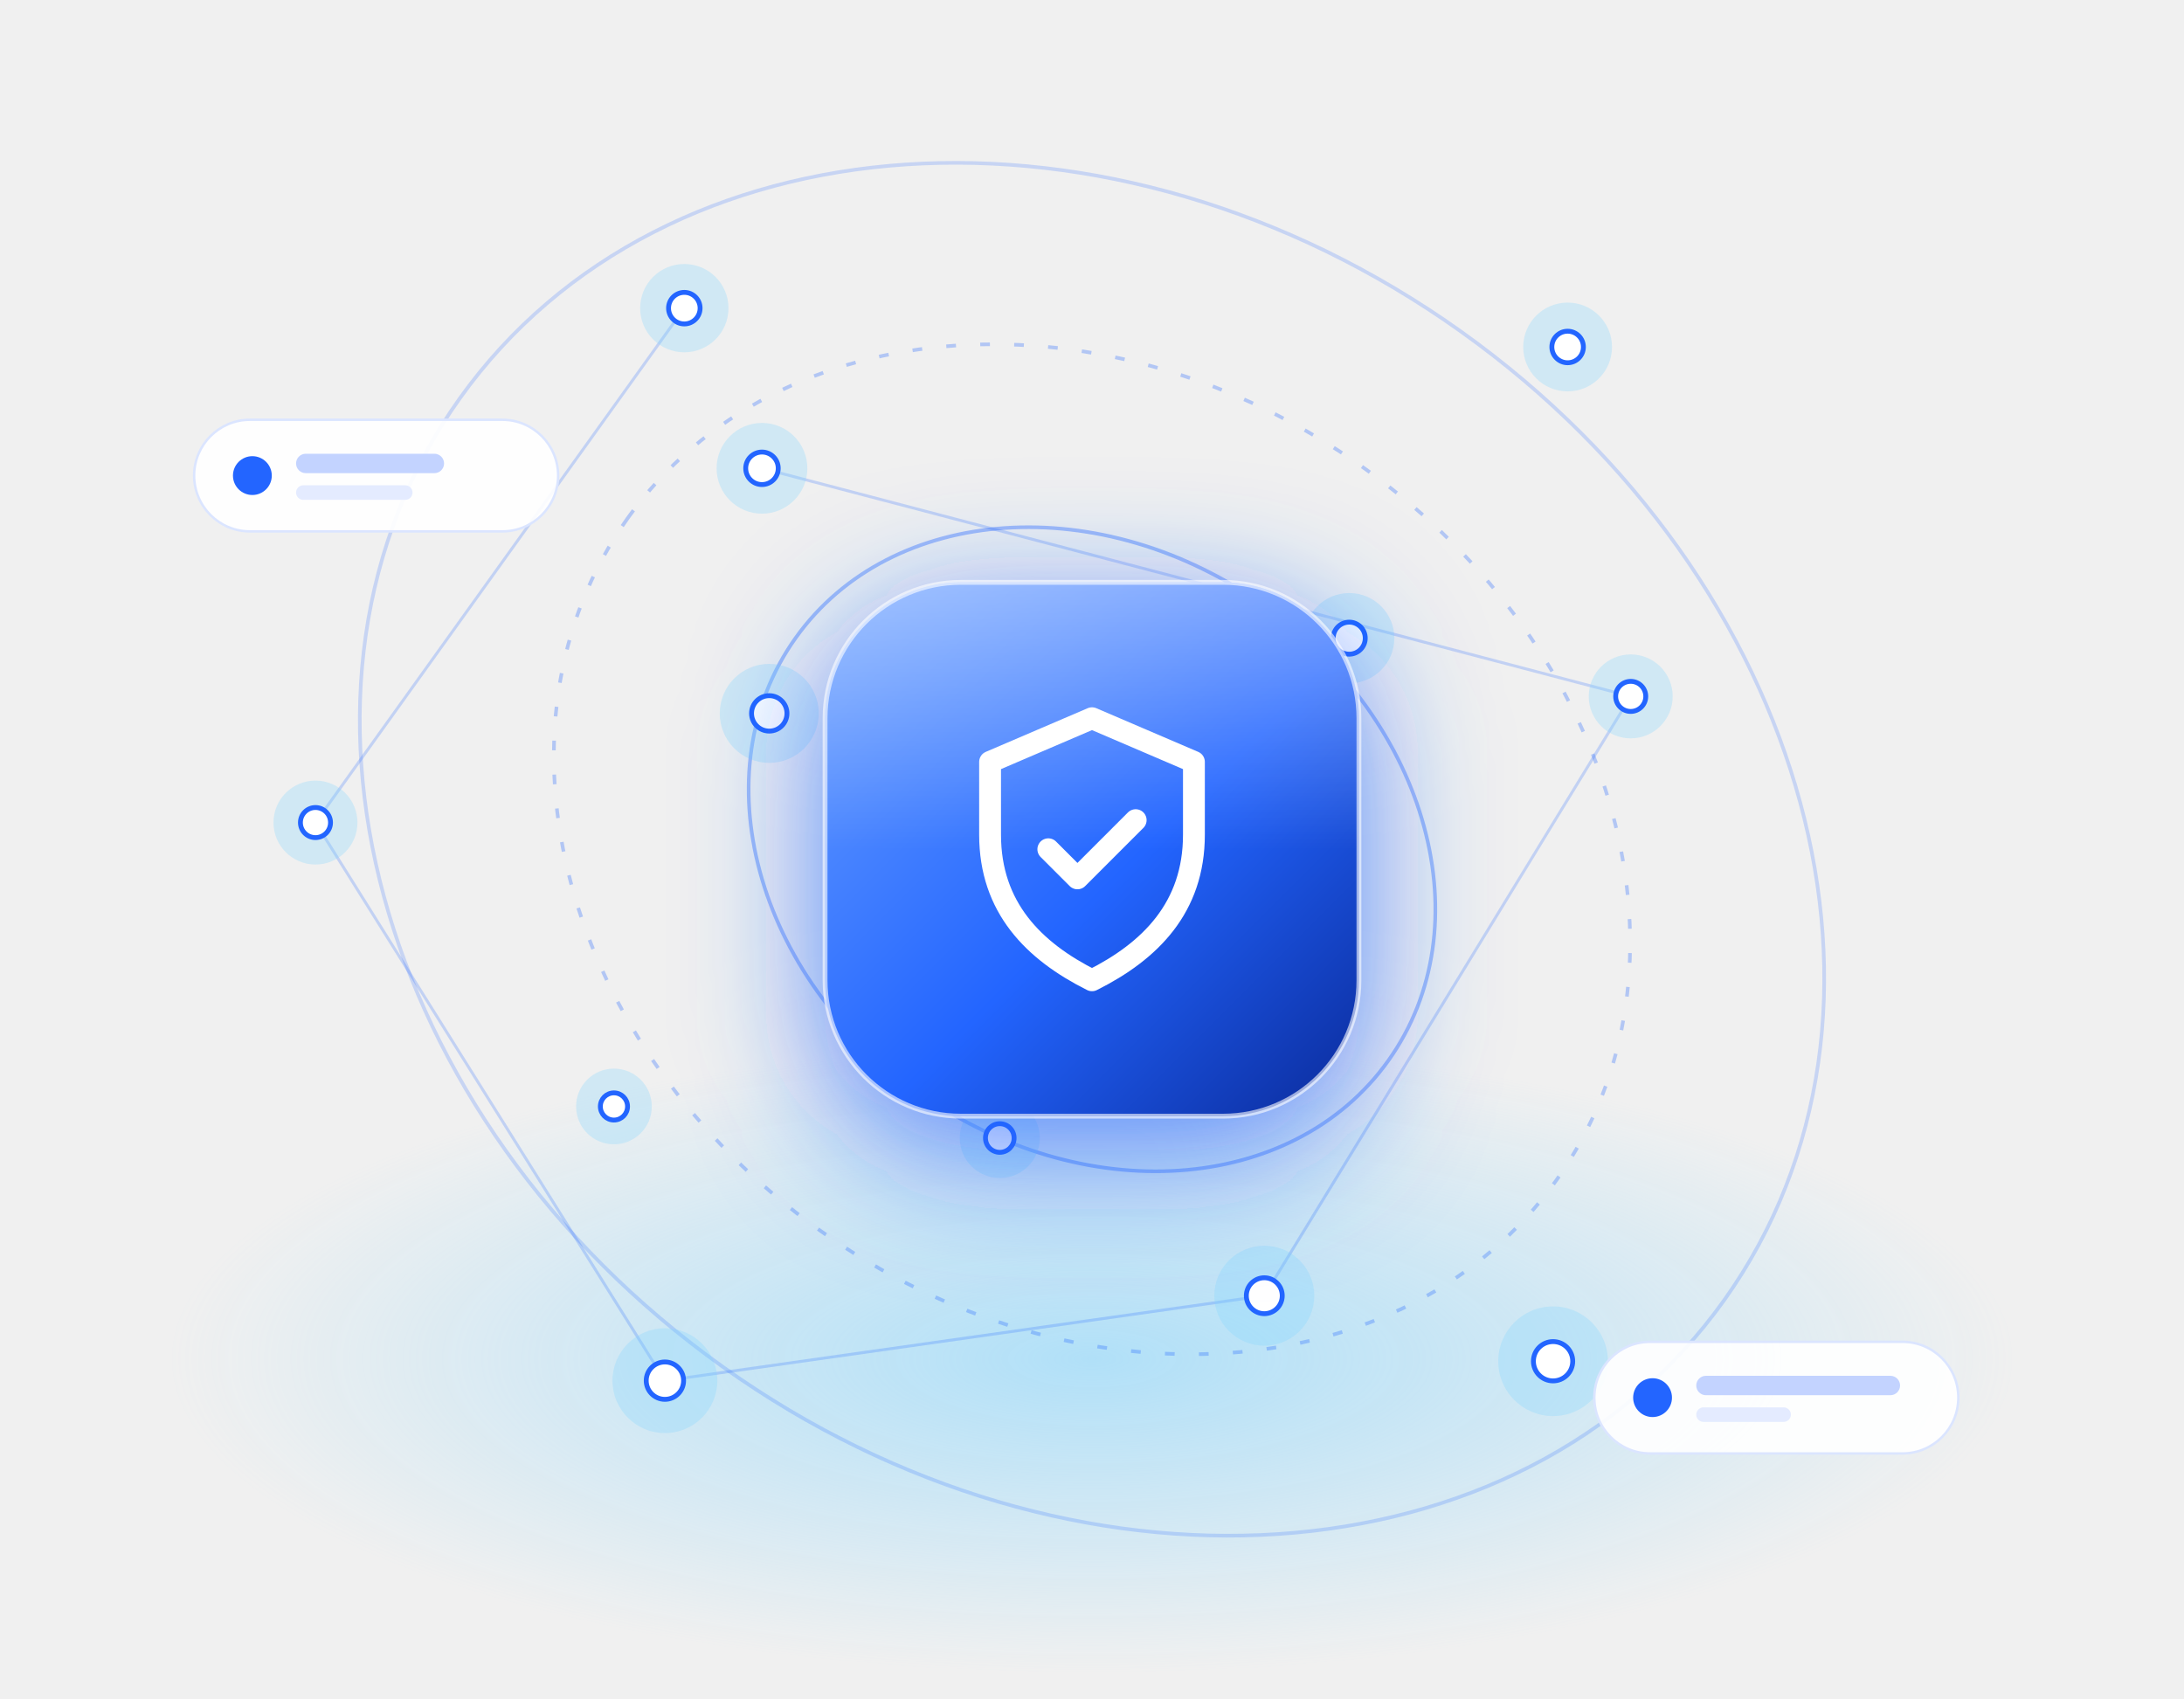
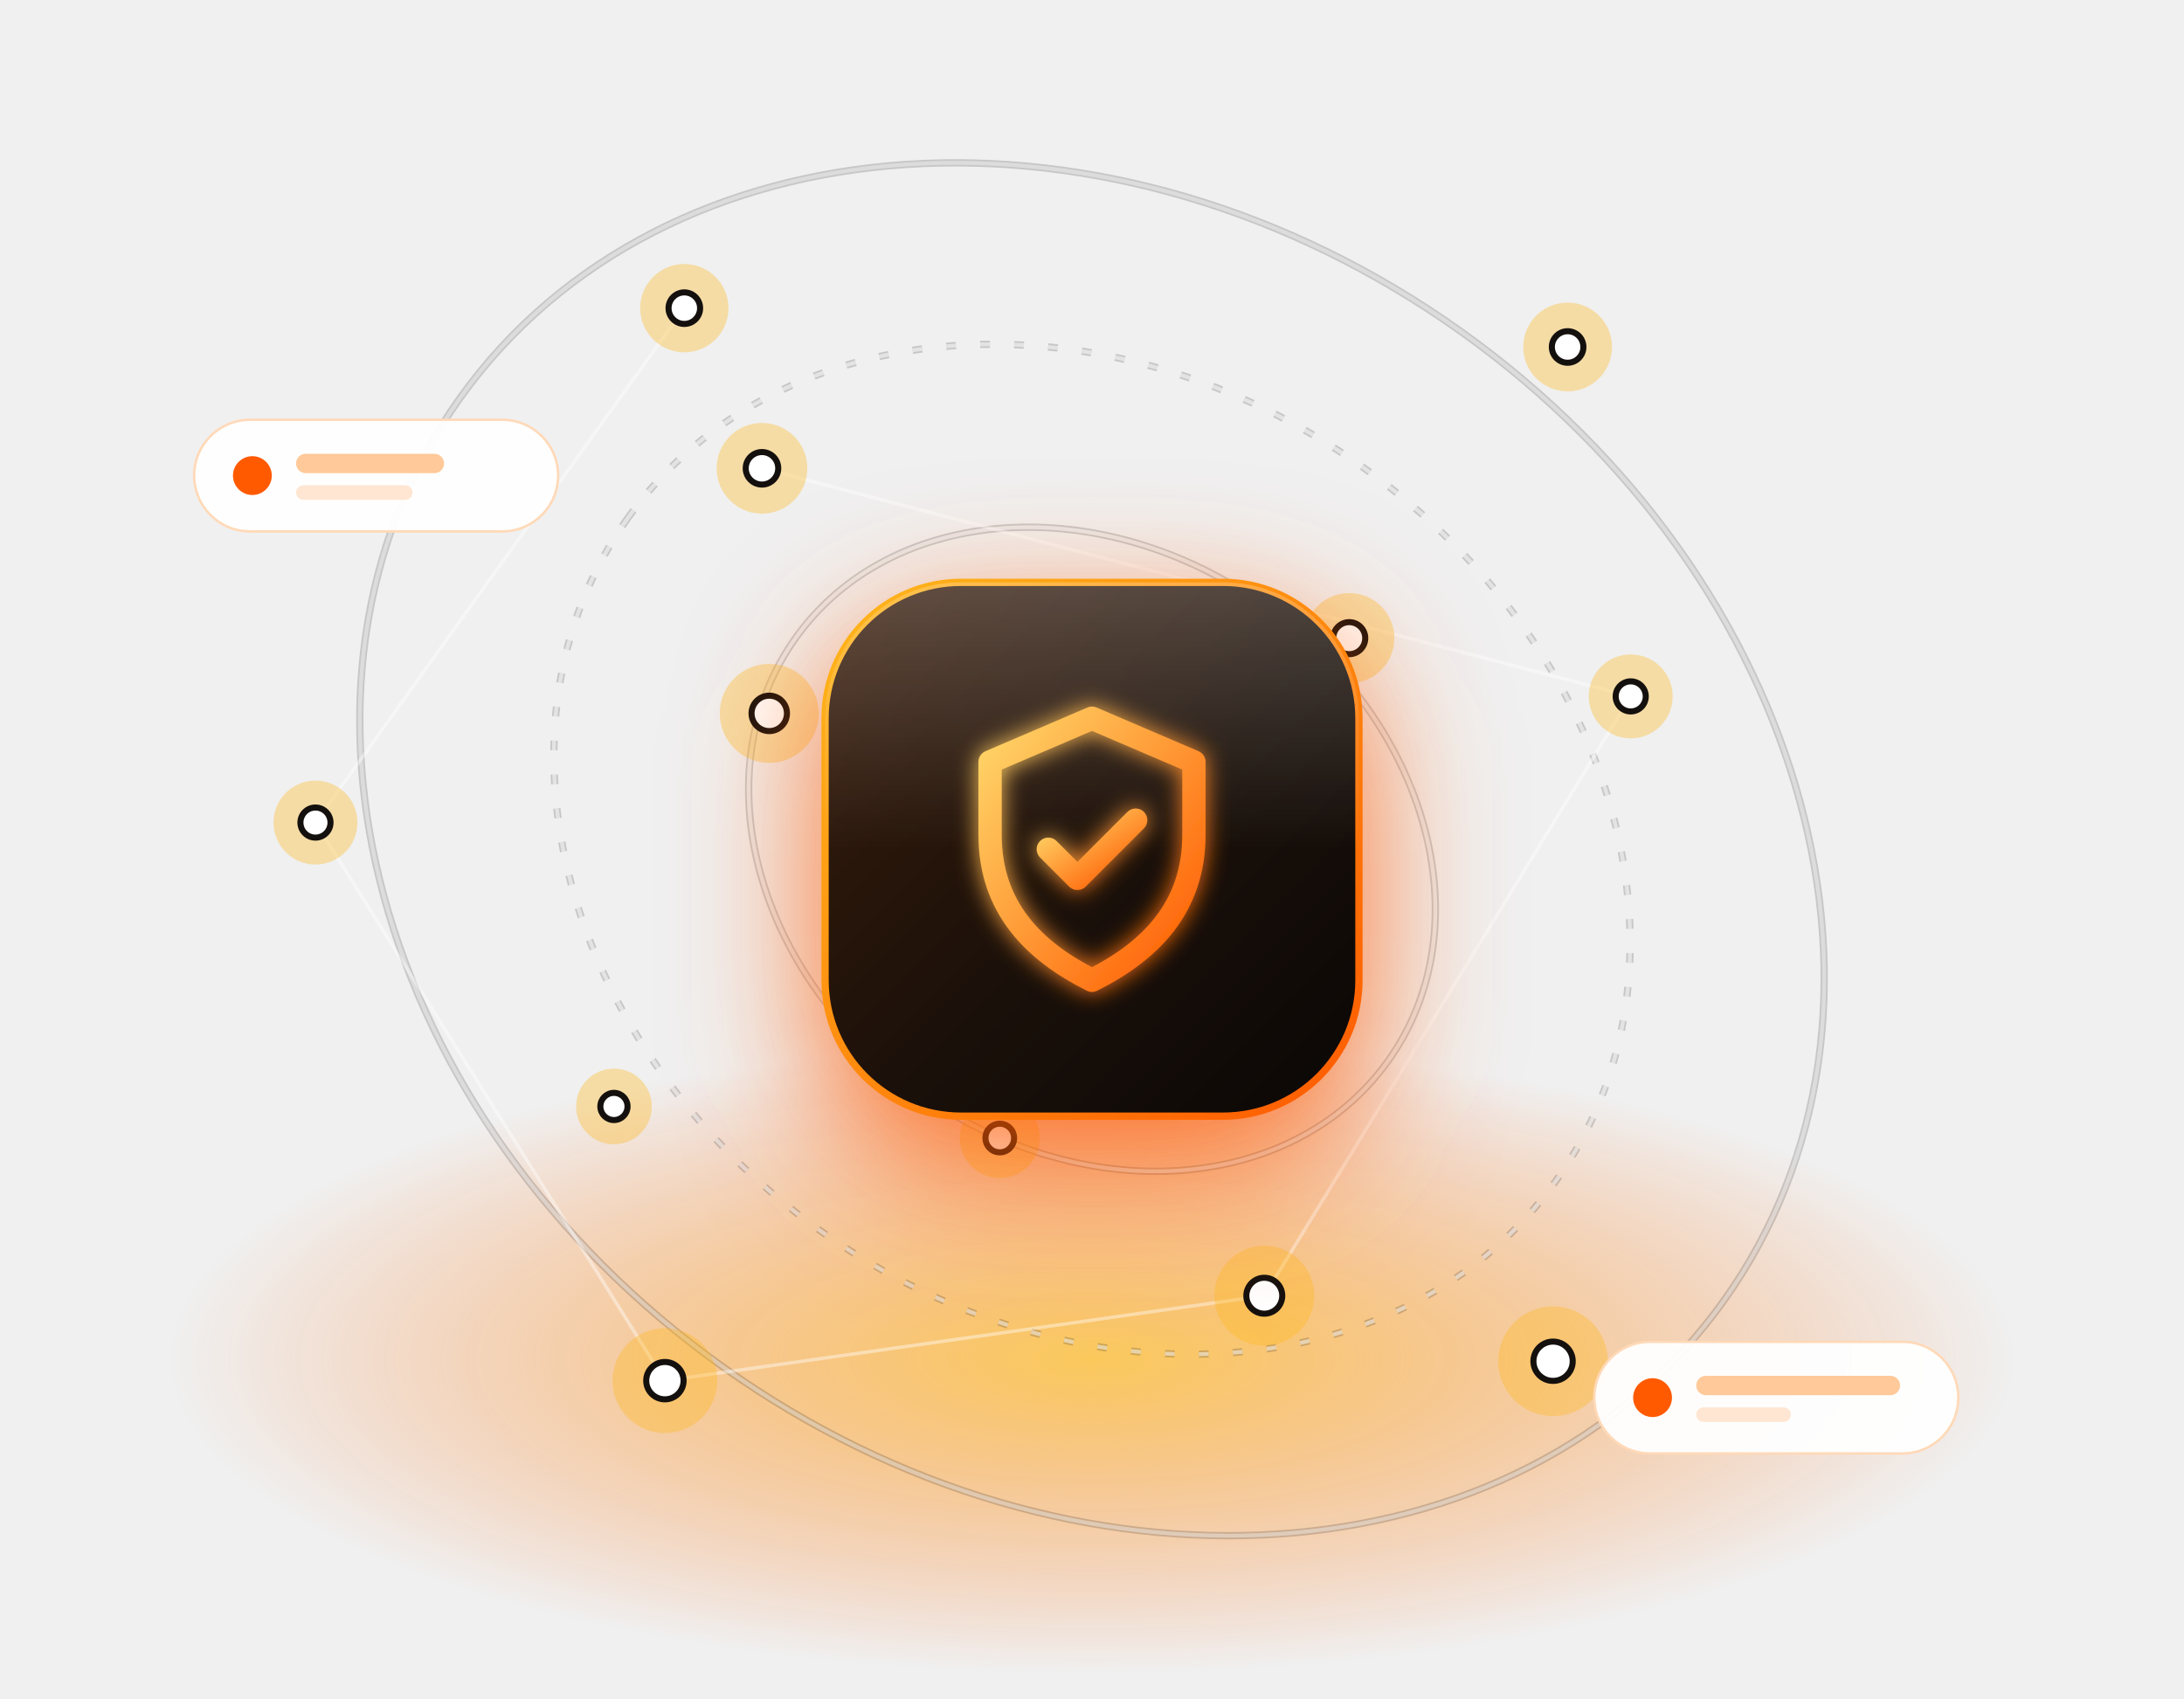
<svg xmlns="http://www.w3.org/2000/svg" viewBox="0 0 900 700" width="900" height="700" fill="none">
  <defs>
    <radialGradient id="glow" cx="50%" cy="50%" r="50%">
-       <stop offset="0%" stop-color="#7dd3ff" stop-opacity=".55" />
-       <stop offset="100%" stop-color="#7dd3ff" stop-opacity="0" />
+       <stop offset="0%" stop-color="#FFB81C" stop-opacity=".7" />
+       <stop offset="100%" stop-color="#FF5A00" stop-opacity="0" />
    </radialGradient>
    <linearGradient id="tile" x1="0" y1="0" x2="1" y2="1">
-       <stop offset="0%" stop-color="#6aa0ff" />
-       <stop offset="55%" stop-color="#2365ff" />
-       <stop offset="100%" stop-color="#0a2a9a" />
+       <stop offset="0%" stop-color="#3A1D0B" />
+       <stop offset="55%" stop-color="#1A100A" />
+       <stop offset="100%" stop-color="#0A0705" />
+     </linearGradient>
+     <linearGradient id="edge" x1="0" y1="0" x2="1" y2="1">
+       <stop offset="0%" stop-color="#FFB81C" />
+       <stop offset="100%" stop-color="#FF5A00" />
+     </linearGradient>
+     <linearGradient id="ico" x1="0" y1="0" x2="1" y2="1">
+       <stop offset="0%" stop-color="#FFD76A" />
+       <stop offset="100%" stop-color="#FF5A00" />
    </linearGradient>
    <linearGradient id="shine" x1="0" y1="0" x2="0" y2="1">
-       <stop offset="0%" stop-color="#fff" stop-opacity=".38" />
+       <stop offset="0%" stop-color="#fff" stop-opacity=".22" />
      <stop offset="100%" stop-color="#fff" stop-opacity="0" />
    </linearGradient>
    <filter id="blur" x="-50%" y="-50%" width="200%" height="200%">
-       <feGaussianBlur stdDeviation="28" />
+       <feGaussianBlur stdDeviation="30" />
    </filter>
-     <filter id="soft" x="-50%" y="-50%" width="200%" height="200%">
-       <feGaussianBlur stdDeviation="4" />
+     <filter id="iglow" x="-30%" y="-30%" width="160%" height="160%">
+       <feGaussianBlur stdDeviation="0.8" result="b" />
+       <feMerge>
+         <feMergeNode in="b" />
+         <feMergeNode in="SourceGraphic" />
+       </feMerge>
    </filter>
    <clipPath id="clip">
      <rect x="340" y="240" width="220" height="220" rx="56" />
    </clipPath>
  </defs>
  <ellipse cx="450" cy="560" rx="380" ry="130" fill="url(#glow)" />
  <g transform="rotate(215.5 450 350)">
-     <ellipse cx="450" cy="350" rx="150" ry="123" stroke="#2365ff" stroke-opacity=".38" stroke-width="1.5" />
-     <ellipse cx="450" cy="350" rx="235" ry="193" stroke="#2365ff" stroke-opacity=".3" stroke-width="1.5" stroke-dasharray="4 10" />
-     <ellipse cx="450" cy="350" rx="320" ry="262" stroke="#2365ff" stroke-opacity=".2" stroke-width="1.5" />
+     <ellipse cx="450" cy="350" rx="150" ry="123" stroke="#14100D" stroke-opacity=".18" stroke-width="3" />
+     <ellipse cx="450" cy="350" rx="150" ry="123" stroke="#fff" stroke-opacity="0.6" stroke-width="1.6" />
+     <ellipse cx="450" cy="350" rx="235" ry="193" stroke="#14100D" stroke-opacity=".18" stroke-width="3" stroke-dasharray="4 10" />
+     <ellipse cx="450" cy="350" rx="235" ry="193" stroke="#fff" stroke-opacity="0.5" stroke-width="1.6" stroke-dasharray="4 10" />
+     <ellipse cx="450" cy="350" rx="320" ry="262" stroke="#14100D" stroke-opacity=".18" stroke-width="3" />
+     <ellipse cx="450" cy="350" rx="320" ry="262" stroke="#fff" stroke-opacity="0.38" stroke-width="1.6" />
  </g>
-   <line x1="314" y1="193" x2="672" y2="287" stroke="#2365ff" stroke-opacity=".22" stroke-width="1.2" />
-   <line x1="672" y1="287" x2="521" y2="534" stroke="#2365ff" stroke-opacity=".22" stroke-width="1.2" />
-   <line x1="521" y1="534" x2="274" y2="569" stroke="#2365ff" stroke-opacity=".22" stroke-width="1.2" />
-   <line x1="274" y1="569" x2="130" y2="339" stroke="#2365ff" stroke-opacity=".22" stroke-width="1.2" />
-   <line x1="130" y1="339" x2="282" y2="127" stroke="#2365ff" stroke-opacity=".22" stroke-width="1.2" />
-   <circle cx="556" cy="263" r="18.6" fill="#7dd3ff" fill-opacity=".28" />
-   <circle cx="556" cy="263" r="6.6" fill="#fff" stroke="#2365ff" stroke-width="2" />
-   <circle cx="412" cy="469" r="16.5" fill="#7dd3ff" fill-opacity=".28" />
-   <circle cx="412" cy="469" r="5.9" fill="#fff" stroke="#2365ff" stroke-width="2" />
-   <circle cx="317" cy="294" r="20.4" fill="#7dd3ff" fill-opacity=".28" />
-   <circle cx="317" cy="294" r="7.3" fill="#fff" stroke="#2365ff" stroke-width="2" />
-   <circle cx="253" cy="456" r="15.6" fill="#7dd3ff" fill-opacity=".28" />
-   <circle cx="253" cy="456" r="5.6" fill="#fff" stroke="#2365ff" stroke-width="2" />
-   <circle cx="314" cy="193" r="18.7" fill="#7dd3ff" fill-opacity=".28" />
-   <circle cx="314" cy="193" r="6.7" fill="#fff" stroke="#2365ff" stroke-width="2" />
-   <circle cx="672" cy="287" r="17.3" fill="#7dd3ff" fill-opacity=".28" />
-   <circle cx="672" cy="287" r="6.2" fill="#fff" stroke="#2365ff" stroke-width="2" />
-   <circle cx="521" cy="534" r="20.6" fill="#7dd3ff" fill-opacity=".28" />
-   <circle cx="521" cy="534" r="7.4" fill="#fff" stroke="#2365ff" stroke-width="2" />
-   <circle cx="274" cy="569" r="21.6" fill="#7dd3ff" fill-opacity=".28" />
-   <circle cx="274" cy="569" r="7.7" fill="#fff" stroke="#2365ff" stroke-width="2" />
-   <circle cx="130" cy="339" r="17.3" fill="#7dd3ff" fill-opacity=".28" />
-   <circle cx="130" cy="339" r="6.2" fill="#fff" stroke="#2365ff" stroke-width="2" />
-   <circle cx="282" cy="127" r="18.2" fill="#7dd3ff" fill-opacity=".28" />
-   <circle cx="282" cy="127" r="6.5" fill="#fff" stroke="#2365ff" stroke-width="2" />
-   <circle cx="646" cy="143" r="18.3" fill="#7dd3ff" fill-opacity=".28" />
-   <circle cx="646" cy="143" r="6.5" fill="#fff" stroke="#2365ff" stroke-width="2" />
-   <circle cx="640" cy="561" r="22.6" fill="#7dd3ff" fill-opacity=".28" />
-   <circle cx="640" cy="561" r="8.1" fill="#fff" stroke="#2365ff" stroke-width="2" />
-   <rect x="340" y="254" width="220" height="220" rx="56" fill="#2365ff" fill-opacity=".75" filter="url(#blur)" />
-   <rect x="340" y="240" width="220" height="220" rx="56" fill="url(#tile)" stroke="#fff" stroke-opacity=".6" stroke-width="2" />
+   <line x1="314" y1="193" x2="672" y2="287" stroke="#fff" stroke-opacity=".42" stroke-width="1.4" />
+   <line x1="672" y1="287" x2="521" y2="534" stroke="#fff" stroke-opacity=".42" stroke-width="1.4" />
+   <line x1="521" y1="534" x2="274" y2="569" stroke="#fff" stroke-opacity=".42" stroke-width="1.4" />
+   <line x1="274" y1="569" x2="130" y2="339" stroke="#fff" stroke-opacity=".42" stroke-width="1.4" />
+   <line x1="130" y1="339" x2="282" y2="127" stroke="#fff" stroke-opacity=".42" stroke-width="1.4" />
+   <circle cx="556" cy="263" r="18.6" fill="#FFB81C" fill-opacity=".35" />
+   <circle cx="556" cy="263" r="6.6" fill="#fff" stroke="#14100D" stroke-width="2.5" />
+   <circle cx="412" cy="469" r="16.5" fill="#FFB81C" fill-opacity=".35" />
+   <circle cx="412" cy="469" r="5.9" fill="#fff" stroke="#14100D" stroke-width="2.5" />
+   <circle cx="317" cy="294" r="20.4" fill="#FFB81C" fill-opacity=".35" />
+   <circle cx="317" cy="294" r="7.3" fill="#fff" stroke="#14100D" stroke-width="2.5" />
+   <circle cx="253" cy="456" r="15.6" fill="#FFB81C" fill-opacity=".35" />
+   <circle cx="253" cy="456" r="5.6" fill="#fff" stroke="#14100D" stroke-width="2.5" />
+   <circle cx="314" cy="193" r="18.7" fill="#FFB81C" fill-opacity=".35" />
+   <circle cx="314" cy="193" r="6.7" fill="#fff" stroke="#14100D" stroke-width="2.5" />
+   <circle cx="672" cy="287" r="17.3" fill="#FFB81C" fill-opacity=".35" />
+   <circle cx="672" cy="287" r="6.2" fill="#fff" stroke="#14100D" stroke-width="2.5" />
+   <circle cx="521" cy="534" r="20.6" fill="#FFB81C" fill-opacity=".35" />
+   <circle cx="521" cy="534" r="7.4" fill="#fff" stroke="#14100D" stroke-width="2.5" />
+   <circle cx="274" cy="569" r="21.6" fill="#FFB81C" fill-opacity=".35" />
+   <circle cx="274" cy="569" r="7.7" fill="#fff" stroke="#14100D" stroke-width="2.5" />
+   <circle cx="130" cy="339" r="17.3" fill="#FFB81C" fill-opacity=".35" />
+   <circle cx="130" cy="339" r="6.2" fill="#fff" stroke="#14100D" stroke-width="2.5" />
+   <circle cx="282" cy="127" r="18.2" fill="#FFB81C" fill-opacity=".35" />
+   <circle cx="282" cy="127" r="6.5" fill="#fff" stroke="#14100D" stroke-width="2.5" />
+   <circle cx="646" cy="143" r="18.3" fill="#FFB81C" fill-opacity=".35" />
+   <circle cx="646" cy="143" r="6.5" fill="#fff" stroke="#14100D" stroke-width="2.5" />
+   <circle cx="640" cy="561" r="22.6" fill="#FFB81C" fill-opacity=".35" />
+   <circle cx="640" cy="561" r="8.1" fill="#fff" stroke="#14100D" stroke-width="2.5" />
+   <rect x="340" y="260" width="220" height="220" rx="56" fill="#FF5A00" fill-opacity=".85" filter="url(#blur)" />
+   <rect x="340" y="240" width="220" height="220" rx="56" fill="url(#tile)" stroke="url(#edge)" stroke-width="3" />
  <g clip-path="url(#clip)">
    <rect x="340" y="240" width="220" height="110" fill="url(#shine)" />
  </g>
-   <g transform="translate(378 278) scale(6)" stroke="#fff" stroke-width="1.5" stroke-linecap="round" stroke-linejoin="round">
+   <g transform="translate(378 278) scale(6)" stroke="url(#ico)" stroke-width="1.6" stroke-linecap="round" stroke-linejoin="round" filter="url(#iglow)">
    <path d="M12 3l7 3v5c0 5-3 8-7 10-4-2-7-5-7-10V6l7-3z" />
    <path d="M9 12l2 2 4-4" />
  </g>
  <g transform="translate(80 173)">
-     <rect width="150" height="46" rx="23" fill="#fff" fill-opacity=".92" stroke="#dbe5ff" />
-     <circle cx="24" cy="23" r="8" fill="#2365ff" />
-     <rect x="42" y="14" width="61" height="8" rx="4" fill="#c3d3ff" />
-     <rect x="42" y="27" width="48" height="6" rx="3" fill="#e4ebff" />
+     <rect width="150" height="46" rx="23" fill="#fff" fill-opacity=".95" stroke="#FFD9B8" />
+     <circle cx="24" cy="23" r="8" fill="#FF5A00" />
+     <rect x="42" y="14" width="61" height="8" rx="4" fill="#FFC999" />
+     <rect x="42" y="27" width="48" height="6" rx="3" fill="#FFE6D2" />
  </g>
  <g transform="translate(657 553)">
-     <rect width="150" height="46" rx="23" fill="#fff" fill-opacity=".92" stroke="#dbe5ff" />
-     <circle cx="24" cy="23" r="8" fill="#2365ff" />
-     <rect x="42" y="14" width="84" height="8" rx="4" fill="#c3d3ff" />
-     <rect x="42" y="27" width="39" height="6" rx="3" fill="#e4ebff" />
+     <rect width="150" height="46" rx="23" fill="#fff" fill-opacity=".95" stroke="#FFD9B8" />
+     <circle cx="24" cy="23" r="8" fill="#FF5A00" />
+     <rect x="42" y="14" width="84" height="8" rx="4" fill="#FFC999" />
+     <rect x="42" y="27" width="39" height="6" rx="3" fill="#FFE6D2" />
  </g>
</svg>
